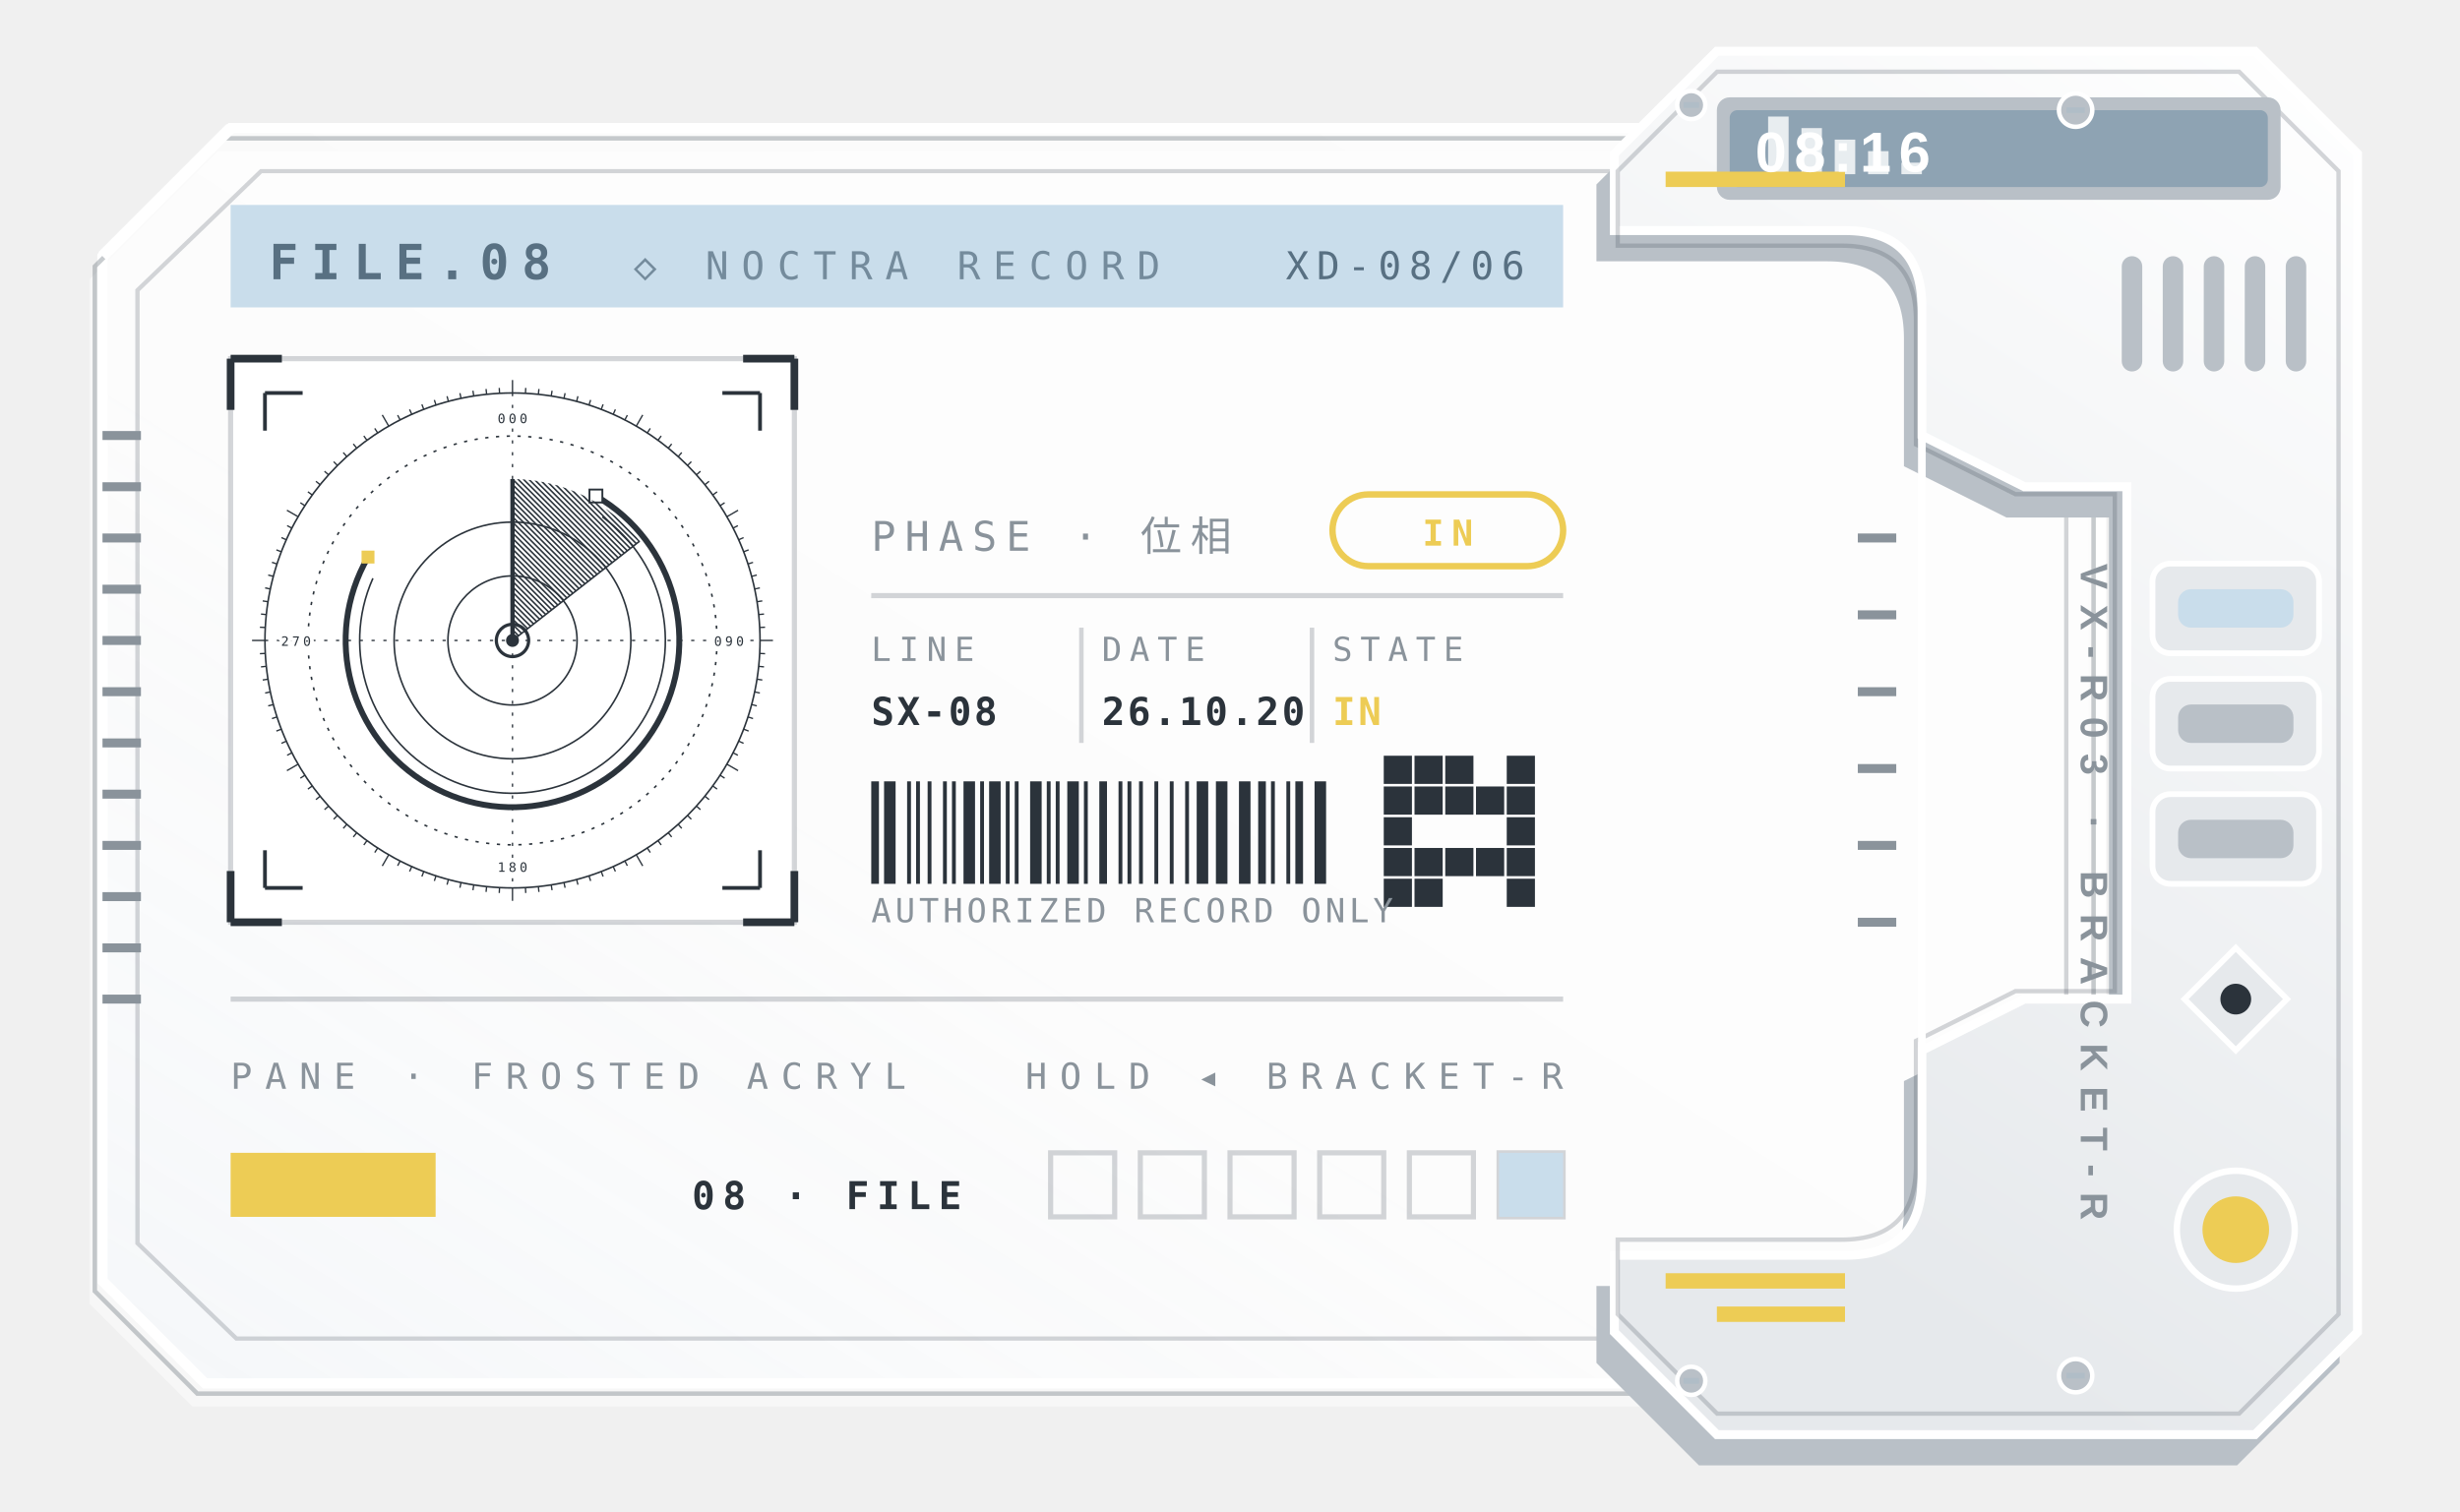
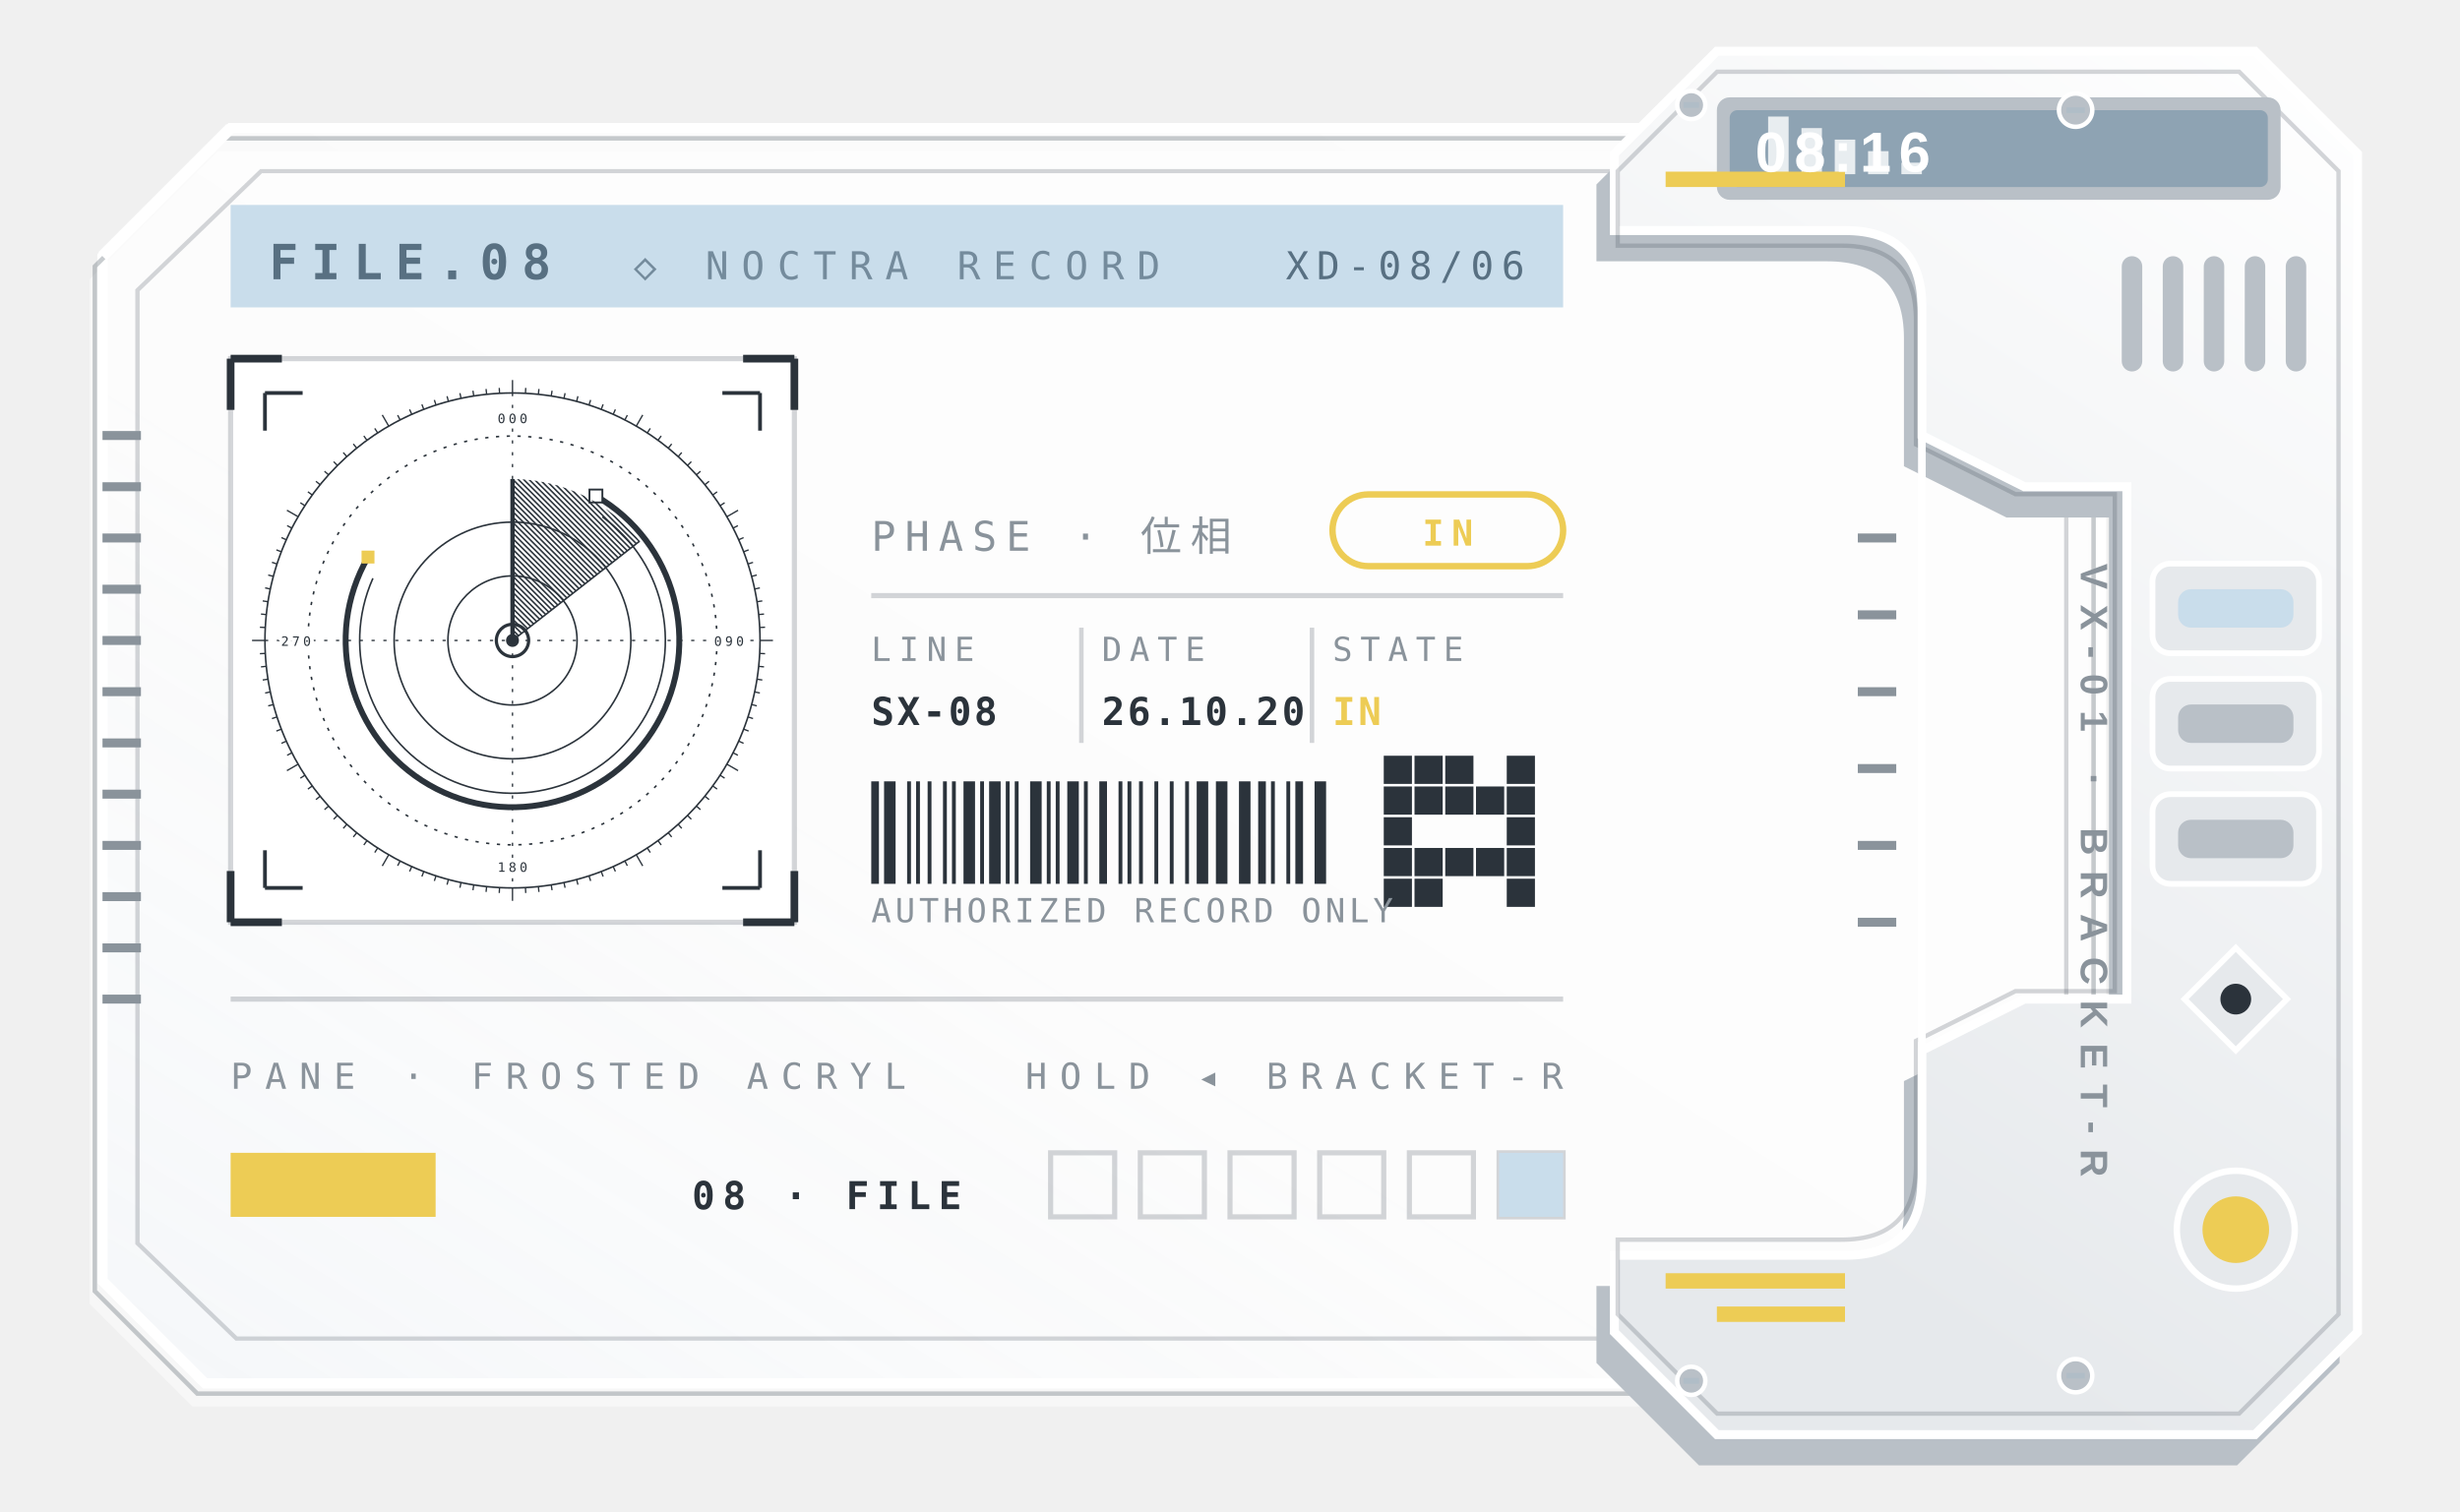
<svg xmlns="http://www.w3.org/2000/svg" width="384" height="236" viewBox="-4 -4 192 118">
  <g transform="translate(184 0) scale(-1 1)">
    <defs>
      <linearGradient id="p5046" x1="0" y1="0" x2="1" y2="1">
        <stop offset="0" stop-color="#FFFFFF" stop-opacity=".82" />
        <stop offset=".6" stop-color="#FFFFFF" stop-opacity=".66" />
        <stop offset="1" stop-color="#F4F7FA" stop-opacity=".74" />
      </linearGradient>
    </defs>
    <path d="M24 6H170L180 16V96L172 104H24Z" fill="rgba(255,255,255,.45)" transform="translate(1 1.8)" />
    <path d="M24 6H170L180 16V96L172 104H24Z" fill="url(#p5046)" />
    <path d="M24 6H170L180 16V96L172 104H24Z" fill="none" stroke="#FFFFFF" stroke-width=".8" />
    <path d="M24 6H170L180 16V96L172 104H24Z" fill="none" stroke="rgba(60,72,84,.28)" stroke-width=".35" transform="translate(.6 .8)" />
    <path d="M24 6H170L180 16V96L172 104H24Z" fill="none" stroke="rgba(60,72,84,.22)" stroke-width=".35" transform="translate(102.0 54.0) scale(.965 .93) translate(-102.0 -54.0)" />
    <path d="M180 30h-3" stroke="#8A939B" stroke-width=".7" />
    <path d="M180 34h-3" stroke="#8A939B" stroke-width=".7" />
    <path d="M180 38h-3" stroke="#8A939B" stroke-width=".7" />
    <path d="M180 42h-3" stroke="#8A939B" stroke-width=".7" />
    <path d="M180 46h-3" stroke="#8A939B" stroke-width=".7" />
    <path d="M180 50h-3" stroke="#8A939B" stroke-width=".7" />
    <path d="M180 54h-3" stroke="#8A939B" stroke-width=".7" />
    <path d="M180 58h-3" stroke="#8A939B" stroke-width=".7" />
    <path d="M180 62h-3" stroke="#8A939B" stroke-width=".7" />
    <path d="M180 66h-3" stroke="#8A939B" stroke-width=".7" />
    <path d="M180 70h-3" stroke="#8A939B" stroke-width=".7" />
    <path d="M180 74h-3" stroke="#8A939B" stroke-width=".7" />
    <path d="M170 6L180 16" stroke="#FFFFFF" stroke-width=".9" />
    <path d="M66 74H170" stroke="rgba(60,72,84,.22)" stroke-width=".4" />
    <rect x="66" y="86" width="5" height="5" fill="none" stroke="rgba(60,72,84,.22)" stroke-width=".4" />
    <rect x="73" y="86" width="5" height="5" fill="none" stroke="rgba(60,72,84,.22)" stroke-width=".4" />
    <rect x="80" y="86" width="5" height="5" fill="none" stroke="rgba(60,72,84,.22)" stroke-width=".4" />
    <rect x="87" y="86" width="5" height="5" fill="none" stroke="rgba(60,72,84,.22)" stroke-width=".4" />
    <rect x="94" y="86" width="5" height="5" fill="none" stroke="rgba(60,72,84,.22)" stroke-width=".4" />
    <rect x="101" y="86" width="5" height="5" fill="none" stroke="rgba(60,72,84,.22)" stroke-width=".4" />
    <rect x="66" y="86" width="5" height="5" fill="#C9DDEB" />
    <rect x="154" y="86" width="16" height="5" fill="#EDCC55" />
    <defs>
      <linearGradient id="b5047" x1="0" y1="0" x2=".35" y2="1">
        <stop offset="0" stop-color="#FFFFFF" />
        <stop offset="1" stop-color="#E6E9EC" />
      </linearGradient>
    </defs>
    <path d="M4 8L12 0H54L62 8V14H44Q38 14 38 20V30L30 34H22V74H30L38 78V88Q38 94 44 94H62V100L54 108H12L4 100Z" fill="#B9C0C7" transform="translate(1.4 2.4)" />
    <path d="M4 8L12 0H54L62 8V14H44Q38 14 38 20V30L30 34H22V74H30L38 78V88Q38 94 44 94H62V100L54 108H12L4 100Z" fill="url(#b5047)" />
    <path d="M4 8L12 0H54L62 8V14H44Q38 14 38 20V30L30 34H22V74H30L38 78V88Q38 94 44 94H62V100L54 108H12L4 100Z" fill="none" stroke="#FFFFFF" stroke-width=".7" />
    <path d="M4 8L12 0H54L62 8V14H44Q38 14 38 20V30L30 34H22V74H30L38 78V88Q38 94 44 94H62V100L54 108H12L4 100Z" fill="none" stroke="rgba(60,72,84,.22)" stroke-width=".35" transform="translate(1.6 1.6) scale(.97)" />
    <rect x="10" y="3.6" width="44" height="8" rx="1" fill="#B9C0C7" />
    <rect x="11" y="4.6" width="42" height="6" rx=".6" fill="#8EA3B3" />
    <rect x="38.0" y="8.7" width="1.6" height="0.9" fill="#FFFFFF" opacity=".8" />
    <rect x="40.6" y="7.8" width="1.6" height="1.8" fill="#FFFFFF" opacity=".8" />
    <rect x="43.2" y="6.9" width="1.6" height="2.7" fill="#FFFFFF" opacity=".8" />
    <rect x="45.8" y="6.0" width="1.6" height="3.6" fill="#FFFFFF" opacity=".8" />
    <rect x="48.4" y="5.1" width="1.6" height="4.5" fill="#FFFFFF" opacity=".8" />
    <rect x="8.0" y="16" width="1.6" height="9" rx=".8" fill="#B9C0C7" />
    <rect x="11.2" y="16" width="1.6" height="9" rx=".8" fill="#B9C0C7" />
    <rect x="14.4" y="16" width="1.6" height="9" rx=".8" fill="#B9C0C7" />
    <rect x="17.6" y="16" width="1.6" height="9" rx=".8" fill="#B9C0C7" />
    <rect x="20.8" y="16" width="1.6" height="9" rx=".8" fill="#B9C0C7" />
    <rect x="7" y="40" width="13" height="7" rx="1.4" fill="#E6E9EC" stroke="#FFFFFF" stroke-width=".45" />
    <rect x="9" y="42" width="9" height="3" rx="1" fill="#C9DDEB" />
    <rect x="7" y="49" width="13" height="7" rx="1.4" fill="#E6E9EC" stroke="#FFFFFF" stroke-width=".45" />
    <rect x="9" y="51" width="9" height="3" rx="1" fill="#B9C0C7" />
    <rect x="7" y="58" width="13" height="7" rx="1.4" fill="#E6E9EC" stroke="#FFFFFF" stroke-width=".45" />
    <rect x="9" y="60" width="9" height="3" rx="1" fill="#B9C0C7" />
    <path d="M13.5 70l4 4l-4 4l-4 -4Z" fill="#E6E9EC" stroke="#FFFFFF" stroke-width=".45" />
    <circle cx="13.5" cy="74" r="1.2" fill="#2B333B" />
    <path d="M44 96H58" stroke="#EDCC55" stroke-width="1.2" />
    <path d="M44 98.6H54" stroke="#EDCC55" stroke-width="1.2" />
    <path d="M44 10H58" stroke="#EDCC55" stroke-width="1.2" />
    <circle cx="13.5" cy="92" r="4.6" fill="#E6E9EC" stroke="#FFFFFF" stroke-width=".5" />
    <circle cx="13.5" cy="92" r="2.6" fill="#EDCC55">
      <animate attributeName="opacity" values="1;.35;1" dur="1.8s" repeatCount="indefinite" />
    </circle>
    <circle cx="26" cy="4.6" r="1.3" fill="#B9C0C7" stroke="#FFFFFF" stroke-width=".35" />
    <path d="M25.285 4.6H26.715" stroke="#B0BDC7" stroke-width=".45" />
    <circle cx="26" cy="103.4" r="1.3" fill="#B9C0C7" stroke="#FFFFFF" stroke-width=".35" />
    <path d="M25.285 103.4H26.715" stroke="#B0BDC7" stroke-width=".45" />
    <circle cx="56" cy="4.2" r="1.1" fill="#B9C0C7" stroke="#FFFFFF" stroke-width=".35" />
    <path d="M55.395 4.2H56.605" stroke="#B0BDC7" stroke-width=".45" />
    <circle cx="56" cy="103.8" r="1.1" fill="#B9C0C7" stroke="#FFFFFF" stroke-width=".35" />
    <path d="M55.395 103.8H56.605" stroke="#B0BDC7" stroke-width=".45" />
    <path d="M38 20V88" stroke="#FFFFFF" stroke-width=".6" />
    <path d="M40 38h3" stroke="#8A939B" stroke-width=".7" />
    <path d="M40 44h3" stroke="#8A939B" stroke-width=".7" />
    <path d="M40 50h3" stroke="#8A939B" stroke-width=".7" />
    <path d="M40 56h3" stroke="#8A939B" stroke-width=".7" />
    <path d="M40 62h3" stroke="#8A939B" stroke-width=".7" />
    <path d="M40 68h3" stroke="#8A939B" stroke-width=".7" />
  </g>
  <rect x="14" y="12" width="104" height="8" fill="#C9DDEB" />
  <text x="17" y="17.8" font-family="IBM Plex Mono, Menlo, monospace" font-weight="600" font-size="3.8" letter-spacing="1" text-anchor="start" fill="#587082">FILE.08</text>
  <text x="66.0" y="17.8" font-family="IBM Plex Mono, Menlo, monospace" font-weight="500" font-size="3" letter-spacing="1" text-anchor="middle" fill="#587082" opacity=".75">◇ NOCTRA RECORD</text>
  <text x="115" y="17.8" font-family="IBM Plex Mono, Menlo, monospace" font-weight="500" font-size="3" letter-spacing="0.6" text-anchor="end" fill="#587082">XD-08/06</text>
  <rect x="14" y="24" width="44" height="44" fill="#FFFFFF" stroke="rgba(60,72,84,.22)" stroke-width=".4" />
  <g transform="translate(15 25) scale(0.420)">
    <g>
      <animateTransform attributeName="transform" type="rotate" values="0 50 50;0 50 50;30 50 50;30 50 50" keyTimes="0;.6;.75;1" dur="4s" calcMode="spline" keySplines=".7 0 .2 1;.7 0 .2 1;.7 0 .2 1" repeatCount="indefinite" />
      <circle cx="50" cy="50" r="46" fill="none" stroke="#2B333B" stroke-width="0.3" />
      <path d="M96.00 50.00L98.40 50.00M95.94 52.41L96.94 52.46M95.75 54.81L96.74 54.91M95.43 57.20L96.42 57.35M94.99 59.56L95.97 59.77M94.43 61.91L95.40 62.16M93.75 64.21L94.70 64.52M92.94 66.48L93.88 66.84M92.02 68.71L92.94 69.12M90.99 70.88L91.88 71.34M89.84 73.00L91.92 74.20M88.58 75.05L89.42 75.60M87.21 77.04L88.02 77.63M85.75 78.95L86.53 79.58M84.18 80.78L84.93 81.45M82.53 82.53L83.23 83.23M80.78 84.18L81.45 84.93M78.95 85.75L79.58 86.53M77.04 87.21L77.63 88.02M75.05 88.58L75.60 89.42M73.00 89.84L74.20 91.92M70.88 90.99L71.34 91.88M68.71 92.02L69.12 92.94M66.48 92.94L66.84 93.88M64.21 93.75L64.52 94.70M61.91 94.43L62.16 95.40M59.56 94.99L59.77 95.97M57.20 95.43L57.35 96.42M54.81 95.75L54.91 96.74M52.41 95.94L52.46 96.94M50.00 96.00L50.00 98.40M47.59 95.94L47.54 96.94M45.19 95.75L45.09 96.74M42.80 95.43L42.65 96.42M40.44 94.99L40.23 95.97M38.09 94.43L37.84 95.40M35.79 93.75L35.48 94.70M33.52 92.94L33.16 93.88M31.29 92.02L30.88 92.94M29.12 90.99L28.66 91.88M27.00 89.84L25.80 91.92M24.95 88.58L24.40 89.42M22.96 87.21L22.37 88.02M21.05 85.75L20.42 86.53M19.22 84.18L18.55 84.93M17.47 82.53L16.77 83.23M15.82 80.78L15.07 81.45M14.25 78.95L13.47 79.58M12.79 77.04L11.98 77.63M11.42 75.05L10.58 75.60M10.16 73.00L8.08 74.20M9.01 70.88L8.12 71.34M7.98 68.71L7.06 69.12M7.06 66.48L6.12 66.84M6.25 64.21L5.30 64.52M5.57 61.91L4.60 62.16M5.01 59.56L4.03 59.77M4.57 57.20L3.58 57.35M4.25 54.81L3.26 54.91M4.06 52.41L3.06 52.46M4.00 50.00L1.60 50.00M4.06 47.59L3.06 47.54M4.25 45.19L3.26 45.09M4.57 42.80L3.58 42.65M5.01 40.44L4.03 40.23M5.57 38.09L4.60 37.84M6.25 35.79L5.30 35.48M7.06 33.52L6.12 33.16M7.98 31.29L7.06 30.88M9.01 29.12L8.12 28.66M10.16 27.00L8.08 25.80M11.42 24.95L10.58 24.40M12.79 22.96L11.98 22.37M14.25 21.05L13.47 20.42M15.82 19.22L15.07 18.55M17.47 17.47L16.77 16.77M19.22 15.82L18.55 15.07M21.05 14.25L20.42 13.47M22.96 12.79L22.37 11.98M24.95 11.42L24.40 10.58M27.00 10.16L25.80 8.08M29.12 9.01L28.66 8.12M31.29 7.98L30.88 7.06M33.52 7.06L33.16 6.12M35.79 6.25L35.48 5.30M38.09 5.57L37.84 4.60M40.44 5.01L40.23 4.03M42.80 4.57L42.65 3.58M45.19 4.25L45.09 3.26M47.59 4.06L47.54 3.06M50.00 4.00L50.00 1.60M52.41 4.06L52.46 3.06M54.81 4.25L54.91 3.26M57.20 4.57L57.35 3.58M59.56 5.01L59.77 4.03M61.91 5.57L62.16 4.60M64.21 6.25L64.52 5.30M66.48 7.06L66.84 6.12M68.71 7.98L69.12 7.06M70.88 9.01L71.34 8.12M73.00 10.16L74.20 8.08M75.05 11.42L75.60 10.58M77.04 12.79L77.63 11.98M78.95 14.25L79.58 13.47M80.78 15.82L81.45 15.07M82.53 17.47L83.23 16.77M84.18 19.22L84.93 18.55M85.75 21.05L86.53 20.42M87.21 22.96L88.02 22.37M88.58 24.95L89.42 24.40M89.84 27.00L91.92 25.80M90.99 29.12L91.88 28.66M92.02 31.29L92.94 30.88M92.94 33.52L93.88 33.16M93.75 35.79L94.70 35.48M94.43 38.09L95.40 37.84M94.99 40.44L95.97 40.23M95.43 42.80L96.42 42.65M95.75 45.19L96.74 45.09M95.94 47.59L96.94 47.54" fill="none" stroke="#2B333B" stroke-width="0.25" />
    </g>
    <circle cx="50" cy="50" r="38" fill="none" stroke="#2B333B" stroke-width="0.3" stroke-dasharray="0.6 1.4" />
    <circle cx="50" cy="50" r="22" fill="none" stroke="#2B333B" stroke-width="0.3" />
    <circle cx="50" cy="50" r="12" fill="none" stroke="#2B333B" stroke-width="0.3" />
    <path d="M65.50 23.15A31 31 0 1 1 23.15 34.50" fill="none" stroke="#2B333B" stroke-width="1.1" stroke-dasharray="150">
      <animate attributeName="stroke-dashoffset" values="150;150;0;0" keyTimes="0;0;0.25;1" dur="4s" calcMode="spline" keySplines="0 0 1 1;.6 0 .2 1;0 0 1 1" repeatCount="indefinite" />
    </path>
    <path d="M66.69 27.02A28.4 28.4 0 1 1 24.06 38.45" fill="none" stroke="#2B333B" stroke-width="0.3" />
    <rect x="64.30" y="21.95" width="2.4" height="2.4" fill="#FFFFFF" stroke="#2B333B" stroke-width="0.35" />
    <rect x="21.95" y="33.30" width="2.4" height="2.4" fill="#EDCC55" />
    <g>
      <animateTransform attributeName="transform" type="rotate" values="0 50 50;360 50 50" keyTimes="0;1" dur="4s" calcMode="linear" keySplines=".7 0 .2 1" repeatCount="indefinite" />
-       <clipPath id="h40">
+       <clipPath id="h28">
        <path d="M50.00 50.00L50.00 20.00L52.09 20.07L54.18 20.29L56.24 20.66L58.27 21.16L60.26 21.81L62.20 22.59L64.08 23.51L65.90 24.56L67.63 25.73L69.28 27.02L70.84 28.42L72.29 29.93L73.64 31.53Z" />
      </clipPath>
-       <g clip-path="url(#h40)">
+       <g clip-path="url(#h28)">
        <path d="M-60.00 -10L60.00 110M-59.00 -10L61.00 110M-58.00 -10L62.00 110M-57.00 -10L63.00 110M-56.00 -10L64.00 110M-55.00 -10L65.00 110M-54.00 -10L66.00 110M-53.00 -10L67.00 110M-52.00 -10L68.00 110M-51.00 -10L69.00 110M-50.00 -10L70.00 110M-49.00 -10L71.00 110M-48.00 -10L72.00 110M-47.00 -10L73.00 110M-46.00 -10L74.00 110M-45.00 -10L75.00 110M-44.00 -10L76.00 110M-43.00 -10L77.00 110M-42.00 -10L78.00 110M-41.00 -10L79.00 110M-40.00 -10L80.00 110M-39.00 -10L81.00 110M-38.00 -10L82.00 110M-37.00 -10L83.00 110M-36.00 -10L84.00 110M-35.00 -10L85.00 110M-34.00 -10L86.00 110M-33.00 -10L87.00 110M-32.00 -10L88.00 110M-31.00 -10L89.00 110M-30.00 -10L90.00 110M-29.00 -10L91.00 110M-28.00 -10L92.00 110M-27.00 -10L93.00 110M-26.00 -10L94.00 110M-25.00 -10L95.00 110M-24.00 -10L96.00 110M-23.00 -10L97.00 110M-22.00 -10L98.00 110M-21.00 -10L99.00 110M-20.00 -10L100.00 110M-19.00 -10L101.00 110M-18.00 -10L102.00 110M-17.00 -10L103.00 110M-16.00 -10L104.00 110M-15.00 -10L105.00 110M-14.00 -10L106.00 110M-13.00 -10L107.00 110M-12.00 -10L108.00 110M-11.00 -10L109.00 110M-10.00 -10L110.00 110M-9.00 -10L111.00 110M-8.00 -10L112.00 110M-7.00 -10L113.00 110M-6.00 -10L114.00 110M-5.00 -10L115.00 110M-4.00 -10L116.00 110M-3.00 -10L117.00 110M-2.00 -10L118.00 110M-1.00 -10L119.00 110M0.00 -10L120.00 110M1.00 -10L121.00 110M2.00 -10L122.00 110M3.00 -10L123.00 110M4.00 -10L124.00 110M5.00 -10L125.00 110M6.00 -10L126.00 110M7.00 -10L127.00 110M8.00 -10L128.00 110M9.00 -10L129.00 110M10.00 -10L130.00 110M11.00 -10L131.00 110M12.00 -10L132.00 110M13.00 -10L133.00 110M14.00 -10L134.00 110M15.00 -10L135.00 110M16.00 -10L136.00 110M17.00 -10L137.00 110M18.00 -10L138.00 110M19.00 -10L139.00 110M20.00 -10L140.00 110M21.00 -10L141.00 110M22.00 -10L142.00 110M23.00 -10L143.00 110M24.00 -10L144.00 110M25.00 -10L145.00 110M26.00 -10L146.00 110M27.00 -10L147.00 110M28.00 -10L148.00 110M29.00 -10L149.00 110M30.00 -10L150.00 110M31.00 -10L151.00 110M32.00 -10L152.00 110M33.00 -10L153.00 110M34.00 -10L154.00 110M35.00 -10L155.00 110M36.00 -10L156.00 110M37.00 -10L157.00 110M38.00 -10L158.00 110M39.00 -10L159.00 110M40.00 -10L160.00 110M41.00 -10L161.00 110M42.00 -10L162.00 110M43.00 -10L163.00 110M44.00 -10L164.00 110M45.00 -10L165.00 110M46.00 -10L166.00 110M47.00 -10L167.00 110M48.00 -10L168.00 110M49.00 -10L169.00 110M50.00 -10L170.00 110M51.00 -10L171.00 110M52.00 -10L172.00 110M53.00 -10L173.00 110M54.00 -10L174.00 110M55.00 -10L175.00 110M56.00 -10L176.00 110M57.00 -10L177.00 110M58.00 -10L178.00 110M59.00 -10L179.00 110M60.00 -10L180.00 110M61.00 -10L181.00 110M62.00 -10L182.00 110M63.00 -10L183.00 110M64.00 -10L184.00 110M65.00 -10L185.00 110M66.00 -10L186.00 110M67.00 -10L187.00 110M68.00 -10L188.00 110M69.00 -10L189.00 110M70.00 -10L190.00 110M71.00 -10L191.00 110M72.00 -10L192.00 110M73.00 -10L193.00 110M74.00 -10L194.00 110M75.00 -10L195.00 110M76.00 -10L196.00 110M77.00 -10L197.00 110M78.00 -10L198.00 110M79.00 -10L199.00 110M80.00 -10L200.00 110M81.00 -10L201.00 110M82.00 -10L202.00 110M83.00 -10L203.00 110M84.00 -10L204.00 110M85.00 -10L205.00 110M86.00 -10L206.00 110M87.00 -10L207.00 110M88.00 -10L208.00 110M89.00 -10L209.00 110M90.00 -10L210.00 110M91.00 -10L211.00 110M92.00 -10L212.00 110M93.00 -10L213.00 110M94.00 -10L214.00 110M95.00 -10L215.00 110M96.00 -10L216.00 110M97.00 -10L217.00 110M98.00 -10L218.00 110M99.00 -10L219.00 110M100.00 -10L220.00 110M101.00 -10L221.00 110M102.00 -10L222.00 110M103.00 -10L223.00 110M104.00 -10L224.00 110M105.00 -10L225.00 110M106.00 -10L226.00 110M107.00 -10L227.00 110M108.00 -10L228.00 110M109.00 -10L229.00 110M110.00 -10L230.00 110M111.00 -10L231.00 110M112.00 -10L232.00 110M113.00 -10L233.00 110M114.00 -10L234.00 110M115.00 -10L235.00 110M116.00 -10L236.00 110M117.00 -10L237.00 110M118.00 -10L238.00 110M119.00 -10L239.00 110M120.00 -10L240.00 110M121.00 -10L241.00 110M122.00 -10L242.00 110M123.00 -10L243.00 110M124.00 -10L244.00 110M125.00 -10L245.00 110M126.00 -10L246.00 110M127.00 -10L247.00 110M128.00 -10L248.00 110M129.00 -10L249.00 110M130.00 -10L250.00 110M131.00 -10L251.00 110M132.00 -10L252.00 110M133.00 -10L253.00 110M134.00 -10L254.00 110M135.00 -10L255.00 110M136.00 -10L256.00 110M137.00 -10L257.00 110M138.00 -10L258.00 110M139.00 -10L259.00 110" fill="none" stroke="#2B333B" stroke-width="0.3" />
      </g>
      <path d="M50 50L50.00 20.00" fill="none" stroke="#2B333B" stroke-width="0.8" />
      <path d="M50 50L73.64 31.53" fill="none" stroke="#2B333B" stroke-width="0.3" />
    </g>
    <path d="M50 4V96M4 50H96" fill="none" stroke="#2B333B" stroke-width="0.25" stroke-dasharray="0.6 1.6" />
    <circle cx="50" cy="50" r="3" fill="none" stroke="#2B333B" stroke-width="0.6" />
    <circle cx="50.00" cy="50.00" r="1.2" fill="#2B333B" />
    <text x="50" y="9.6" text-anchor="middle" font-family="IBM Plex Mono, Menlo, monospace" font-weight="500" font-size="2.4" letter-spacing="0.6" fill="#2B333B" stroke="#FFFFFF" stroke-width="1.4" paint-order="stroke" stroke-linejoin="round">000</text>
    <text x="93" y="51" text-anchor="end" font-family="IBM Plex Mono, Menlo, monospace" font-weight="500" font-size="2.4" letter-spacing="0.6" fill="#2B333B" stroke="#FFFFFF" stroke-width="1.4" paint-order="stroke" stroke-linejoin="round">090</text>
    <text x="50" y="93" text-anchor="middle" font-family="IBM Plex Mono, Menlo, monospace" font-weight="500" font-size="2.4" letter-spacing="0.6" fill="#2B333B" stroke="#FFFFFF" stroke-width="1.4" paint-order="stroke" stroke-linejoin="round">180</text>
    <text x="7" y="51" text-anchor="start" font-family="IBM Plex Mono, Menlo, monospace" font-weight="500" font-size="2.4" letter-spacing="0.6" fill="#2B333B" stroke="#FFFFFF" stroke-width="1.4" paint-order="stroke" stroke-linejoin="round">270</text>
    <g opacity="0">
      <animate attributeName="opacity" values="0;0;1;0;0" keyTimes="0;0.148;0.168;0.498;1" dur="4s" repeatCount="indefinite" />
      <circle cx="66.00" cy="38.00" r="1" fill="#EDCC55" />
      <circle cx="66" cy="38" r="2.4" fill="none" stroke="#EDCC55" stroke-width="0.4" />
      <text x="70" y="37" text-anchor="start" font-family="IBM Plex Mono, Menlo, monospace" font-weight="500" font-size="2" letter-spacing="0.6" fill="#2B333B" stroke="#FFFFFF" stroke-width="1.4" paint-order="stroke" stroke-linejoin="round">T-01</text>
    </g>
    <g opacity="0">
      <animate attributeName="opacity" values=".4;0;0;1;.6" keyTimes="0;0.025;0.625;0.645;1" dur="4s" repeatCount="indefinite" />
      <circle cx="34.00" cy="66.00" r="1" fill="#EDCC55" />
      <circle cx="34" cy="66" r="2.4" fill="none" stroke="#EDCC55" stroke-width="0.4" />
      <text x="38" y="65" text-anchor="start" font-family="IBM Plex Mono, Menlo, monospace" font-weight="500" font-size="2" letter-spacing="0.6" fill="#2B333B" stroke="#FFFFFF" stroke-width="1.4" paint-order="stroke" stroke-linejoin="round">T-02</text>
    </g>
    <g opacity="0">
      <animate attributeName="opacity" values="0;0;1;0;0" keyTimes="0;0.347;0.367;0.697;1" dur="4s" repeatCount="indefinite" />
      <circle cx="70.00" cy="64.00" r="1" fill="#EDCC55" />
      <circle cx="70" cy="64" r="2.4" fill="none" stroke="#EDCC55" stroke-width="0.4" />
      <text x="74" y="63" text-anchor="start" font-family="IBM Plex Mono, Menlo, monospace" font-weight="500" font-size="2" letter-spacing="0.6" fill="#2B333B" stroke="#FFFFFF" stroke-width="1.4" paint-order="stroke" stroke-linejoin="round">T-03</text>
    </g>
    <g transform="translate(50 50)">
      <g>
        <animateTransform attributeName="transform" type="scale" values="1.2;1.2;.96;1;1" keyTimes="0;.28;.38;.44;1" dur="4s" repeatCount="indefinite" />
        <animate attributeName="opacity" values="0;0;1;.2;1;1;0" keyTimes="0;.28;.32;.35;.38;.92;1" dur="4s" repeatCount="indefinite" />
        <g transform="translate(-50 -50)">
          <path d="M4 4h7M4 4v7M96 4h-7M96 4v7M4 96h7M4 96v-7M96 96h-7M96 96v-7" fill="none" stroke="#2B333B" stroke-width="0.7" />
        </g>
      </g>
    </g>
    <text x="50" y="99" text-anchor="middle" font-family="IBM Plex Mono, Menlo, monospace" font-weight="500" font-size="2.2" letter-spacing="0.6" fill="#2B333B" opacity="0" stroke="#FFFFFF" stroke-width="1.4" paint-order="stroke" stroke-linejoin="round">BRG 034°<animate attributeName="opacity" values="0;0;1;1;0;0" keyTimes="0.000;0.000;0.001;0.250;0.251;1.000" dur="4s" repeatCount="indefinite" />
    </text>
    <text x="50" y="99" text-anchor="middle" font-family="IBM Plex Mono, Menlo, monospace" font-weight="500" font-size="2.2" letter-spacing="0.6" fill="#2B333B" opacity="0" stroke="#FFFFFF" stroke-width="1.4" paint-order="stroke" stroke-linejoin="round">BRG 112°<animate attributeName="opacity" values="0;0;1;1;0;0" keyTimes="0.000;0.250;0.251;0.500;0.501;1.000" dur="4s" repeatCount="indefinite" />
    </text>
    <text x="50" y="99" text-anchor="middle" font-family="IBM Plex Mono, Menlo, monospace" font-weight="500" font-size="2.2" letter-spacing="0.6" fill="#2B333B" opacity="0" stroke="#FFFFFF" stroke-width="1.4" paint-order="stroke" stroke-linejoin="round">BRG 205°<animate attributeName="opacity" values="0;0;1;1;0;0" keyTimes="0.000;0.500;0.501;0.750;0.751;1.000" dur="4s" repeatCount="indefinite" />
    </text>
    <text x="50" y="99" text-anchor="middle" font-family="IBM Plex Mono, Menlo, monospace" font-weight="500" font-size="2.2" letter-spacing="0.6" fill="#2B333B" opacity="0" stroke="#FFFFFF" stroke-width="1.4" paint-order="stroke" stroke-linejoin="round">BRG 298°<animate attributeName="opacity" values="0;0;1;1;0;0" keyTimes="0.000;0.750;0.751;1.000;1.000;1.000" dur="4s" repeatCount="indefinite" />
    </text>
  </g>
  <path d="M14 24h4M14 24v4M58 24h-4M58 24v4M14 68h4M14 68v-4M58 68h-4M58 68v-4" stroke="#2B333B" stroke-width=".6" fill="none" />
  <text x="64" y="33" font-family="Archivo, Arial, sans-serif" font-weight="800" font-size="10.5" letter-spacing="0" text-anchor="start" fill="#2B333B" />
  <text x="64" y="39" font-family="IBM Plex Mono, Menlo, monospace" font-weight="500" font-size="3.2" letter-spacing="0.7" text-anchor="start" fill="#8A939B">PHASE · 位相</text>
  <rect x="100" y="34.6" width="18" height="5.6" rx="2.8" fill="none" stroke="#EDCC55" stroke-width=".5" />
  <text x="109" y="38.6" font-family="IBM Plex Mono, Menlo, monospace" font-weight="700" font-size="2.8" letter-spacing="0.6" text-anchor="middle" fill="#EDCC55">IN</text>
  <path d="M64 42.5H118" stroke="rgba(60,72,84,.22)" stroke-width=".4" />
  <text x="64.0" y="47.6" font-family="IBM Plex Mono, Menlo, monospace" font-weight="500" font-size="2.6" letter-spacing="0.6" text-anchor="start" fill="#8A939B">LINE</text>
  <text x="64.0" y="52.6" font-family="IBM Plex Mono, Menlo, monospace" font-weight="600" font-size="3" letter-spacing="0.2" text-anchor="start" fill="#2B333B">SX-08</text>
  <text x="82.0" y="47.6" font-family="IBM Plex Mono, Menlo, monospace" font-weight="500" font-size="2.6" letter-spacing="0.6" text-anchor="start" fill="#8A939B">DATE</text>
  <text x="82.0" y="52.6" font-family="IBM Plex Mono, Menlo, monospace" font-weight="600" font-size="3" letter-spacing="0.2" text-anchor="start" fill="#2B333B">26.10.20</text>
  <path d="M80.4 45V54" stroke="rgba(60,72,84,.22)" stroke-width=".35" />
  <text x="100.0" y="47.6" font-family="IBM Plex Mono, Menlo, monospace" font-weight="500" font-size="2.6" letter-spacing="0.6" text-anchor="start" fill="#8A939B">STATE</text>
  <text x="100.0" y="52.6" font-family="IBM Plex Mono, Menlo, monospace" font-weight="600" font-size="3" letter-spacing="0.2" text-anchor="start" fill="#EDCC55">IN</text>
  <path d="M98.4 45V54" stroke="rgba(60,72,84,.22)" stroke-width=".35" />
  <rect x="64.00" y="57" width="0.6" height="8" fill="#2B333B" />
  <rect x="65.00" y="57" width="0.9" height="8" fill="#2B333B" />
  <rect x="66.80" y="57" width="0.3" height="8" fill="#2B333B" />
  <rect x="67.50" y="57" width="0.3" height="8" fill="#2B333B" />
  <rect x="68.40" y="57" width="0.3" height="8" fill="#2B333B" />
  <rect x="69.60" y="57" width="0.3" height="8" fill="#2B333B" />
  <rect x="70.30" y="57" width="0.3" height="8" fill="#2B333B" />
  <rect x="71.20" y="57" width="0.9" height="8" fill="#2B333B" />
  <rect x="72.50" y="57" width="0.3" height="8" fill="#2B333B" />
  <rect x="73.20" y="57" width="0.9" height="8" fill="#2B333B" />
  <rect x="74.50" y="57" width="0.3" height="8" fill="#2B333B" />
  <rect x="75.20" y="57" width="0.3" height="8" fill="#2B333B" />
  <rect x="76.40" y="57" width="0.9" height="8" fill="#2B333B" />
  <rect x="77.70" y="57" width="0.3" height="8" fill="#2B333B" />
  <rect x="78.40" y="57" width="0.3" height="8" fill="#2B333B" />
  <rect x="79.30" y="57" width="0.9" height="8" fill="#2B333B" />
  <rect x="80.60" y="57" width="0.3" height="8" fill="#2B333B" />
  <rect x="81.80" y="57" width="0.6" height="8" fill="#2B333B" />
  <rect x="83.30" y="57" width="0.3" height="8" fill="#2B333B" />
  <rect x="84.00" y="57" width="0.3" height="8" fill="#2B333B" />
  <rect x="84.90" y="57" width="0.3" height="8" fill="#2B333B" />
  <rect x="86.10" y="57" width="0.3" height="8" fill="#2B333B" />
  <rect x="87.30" y="57" width="0.3" height="8" fill="#2B333B" />
  <rect x="88.50" y="57" width="0.3" height="8" fill="#2B333B" />
  <rect x="89.40" y="57" width="0.9" height="8" fill="#2B333B" />
  <rect x="90.90" y="57" width="0.9" height="8" fill="#2B333B" />
  <rect x="92.70" y="57" width="0.9" height="8" fill="#2B333B" />
  <rect x="94.20" y="57" width="0.6" height="8" fill="#2B333B" />
  <rect x="95.20" y="57" width="0.3" height="8" fill="#2B333B" />
  <rect x="96.40" y="57" width="0.3" height="8" fill="#2B333B" />
  <rect x="97.10" y="57" width="0.6" height="8" fill="#2B333B" />
  <rect x="98.60" y="57" width="0.9" height="8" fill="#2B333B" />
  <g transform="translate(104 55)">
    <rect x="0.0" y="0.0" width="2.2" height="2.2" fill="#2B333B" />
    <rect x="2.4" y="0.0" width="2.2" height="2.2" fill="#2B333B" />
    <rect x="4.8" y="0.0" width="2.2" height="2.2" fill="#2B333B" />
    <rect x="9.6" y="0.0" width="2.2" height="2.2" fill="#2B333B" />
    <rect x="0.0" y="2.4" width="2.2" height="2.2" fill="#2B333B" />
    <rect x="2.4" y="2.4" width="2.2" height="2.2" fill="#2B333B" />
    <rect x="4.8" y="2.4" width="2.2" height="2.2" fill="#2B333B" />
    <rect x="7.2" y="2.4" width="2.2" height="2.2" fill="#2B333B" />
    <rect x="9.6" y="2.4" width="2.2" height="2.2" fill="#2B333B" />
    <rect x="0.0" y="4.8" width="2.2" height="2.2" fill="#2B333B" />
    <rect x="9.6" y="4.8" width="2.2" height="2.2" fill="#2B333B" />
    <rect x="0.0" y="7.2" width="2.2" height="2.2" fill="#2B333B" />
    <rect x="2.4" y="7.2" width="2.2" height="2.2" fill="#2B333B" />
    <rect x="4.8" y="7.2" width="2.2" height="2.2" fill="#2B333B" />
    <rect x="7.2" y="7.2" width="2.2" height="2.2" fill="#2B333B" />
    <rect x="9.6" y="7.2" width="2.2" height="2.2" fill="#2B333B" />
    <rect x="0.0" y="9.6" width="2.2" height="2.2" fill="#2B333B" />
    <rect x="2.4" y="9.6" width="2.2" height="2.2" fill="#2B333B" />
    <rect x="9.6" y="9.6" width="2.2" height="2.2" fill="#2B333B" />
  </g>
  <text x="64" y="68" font-family="IBM Plex Mono, Menlo, monospace" font-weight="500" font-size="2.6" letter-spacing="0.3" text-anchor="start" fill="#8A939B">AUTHORIZED RECORD ONLY</text>
  <text x="14" y="81" font-family="IBM Plex Mono, Menlo, monospace" font-weight="500" font-size="2.8" letter-spacing="1" text-anchor="start" fill="#8A939B">PANE · FROSTED ACRYL</text>
  <text x="118" y="81" font-family="IBM Plex Mono, Menlo, monospace" font-weight="500" font-size="2.8" letter-spacing="1" text-anchor="end" fill="#8A939B">HOLD ◂ BRACKET-R</text>
  <text x="50" y="90.4" font-family="IBM Plex Mono, Menlo, monospace" font-weight="600" font-size="3" letter-spacing="0.6" text-anchor="start" fill="#2B333B">08 · FILE</text>
  <text x="133" y="9.4" font-family="Archivo, Arial, sans-serif" font-weight="800" font-size="4.4" letter-spacing="0.6" text-anchor="start" fill="#FFFFFF">08:16</text>
-   <text x="0" y="0" font-family="Archivo, Arial, sans-serif" font-weight="700" font-size="3" letter-spacing="1.2" text-anchor="start" fill="#8A939B" transform="translate(158.4 40) rotate(90)">VX-R03 · BRACKET-R</text>
+   <text x="0" y="0" font-family="Archivo, Arial, sans-serif" font-weight="700" font-size="3" letter-spacing="1.2" text-anchor="start" fill="#8A939B" transform="translate(158.4 40) rotate(90)">VX-01 · BRACKET-R</text>
</svg>
